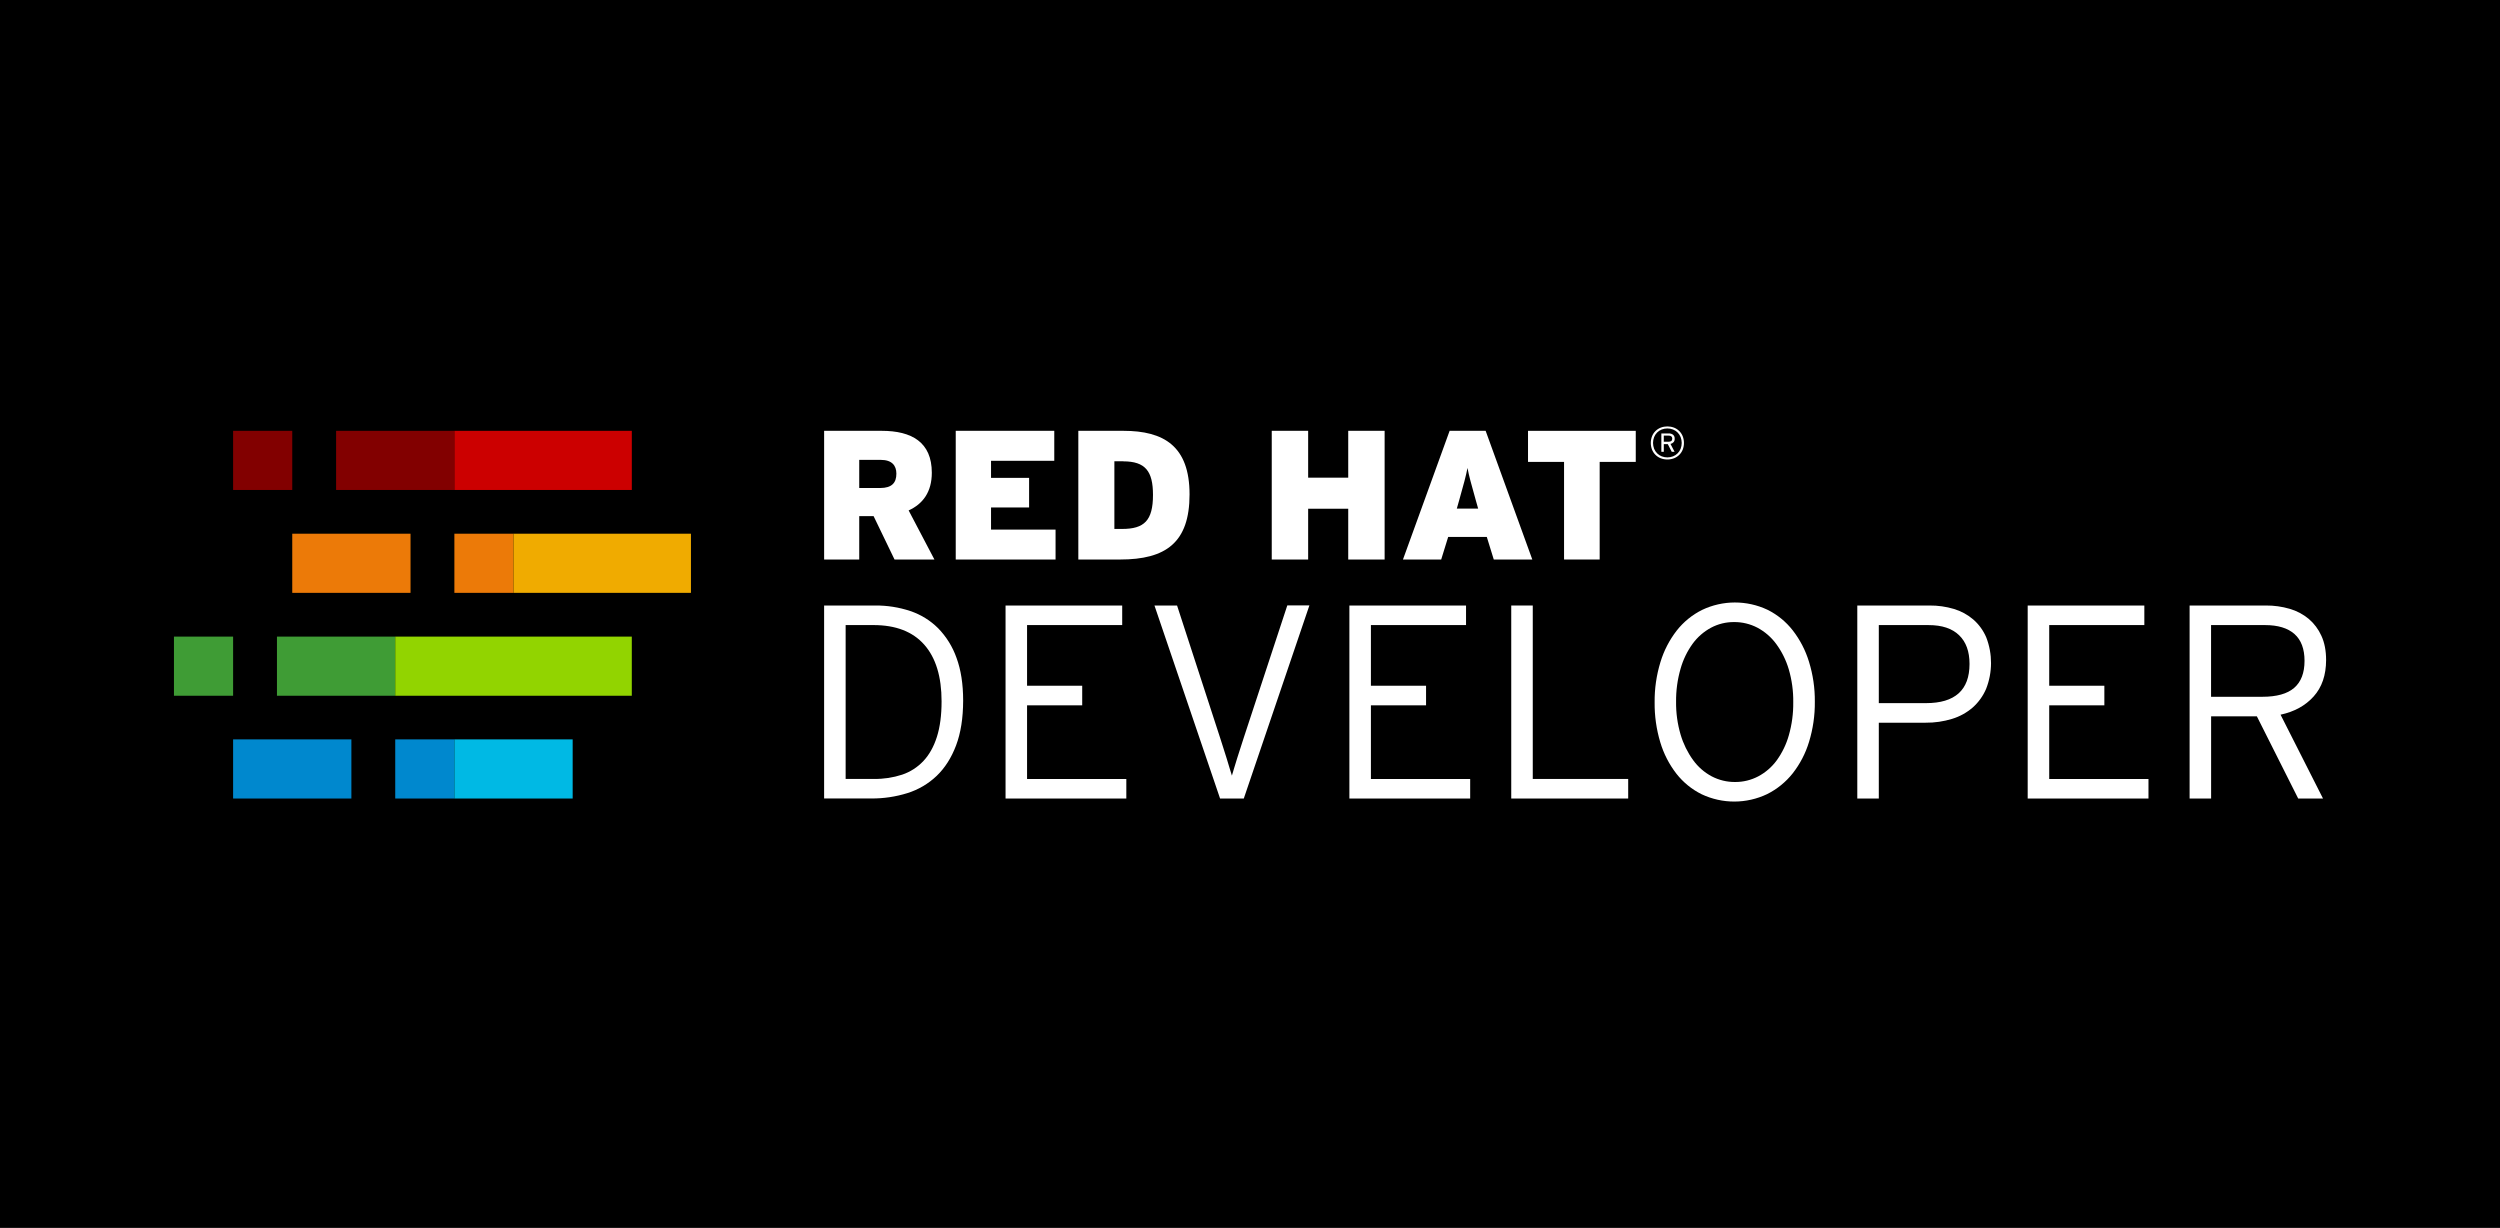
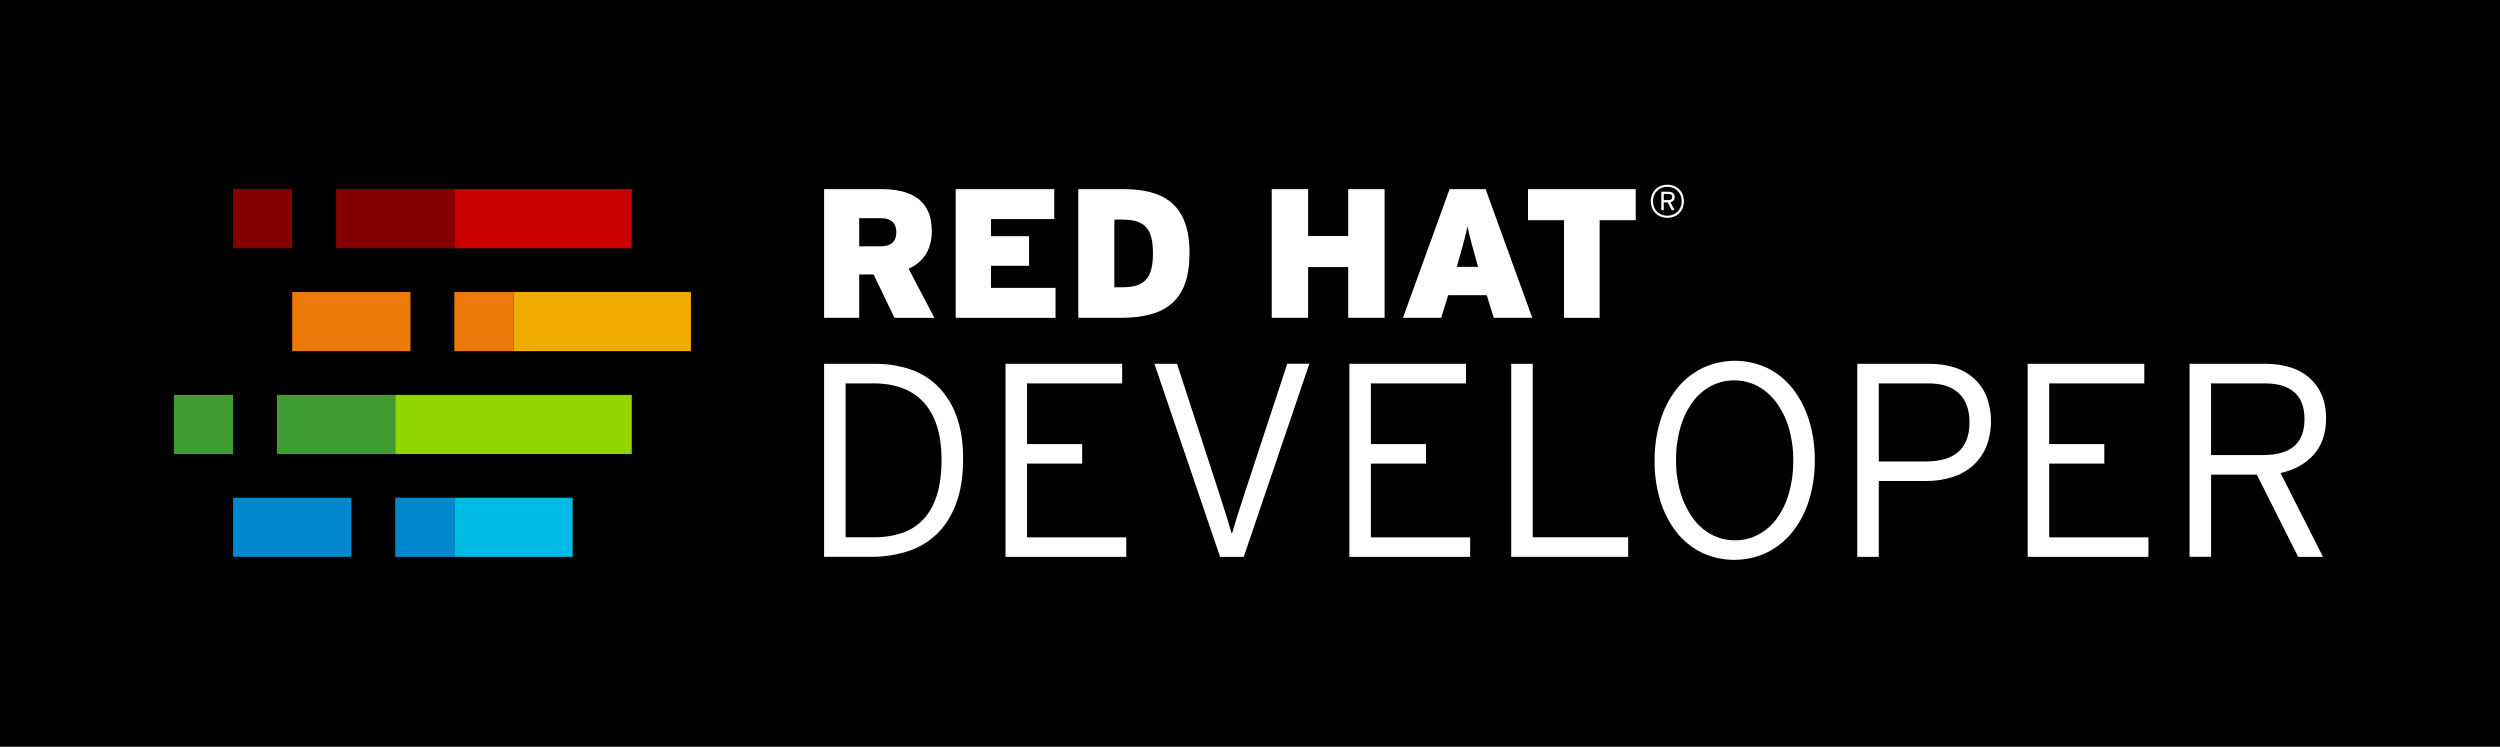
- <svg xmlns="http://www.w3.org/2000/svg" id="Layer_1" data-name="Layer 1" viewBox="0 0 2036 1000">
+ <svg xmlns="http://www.w3.org/2000/svg" id="Layer_1" data-name="Layer 1" viewBox="0 -24.295 2036 608.105">
  <defs>
    <style>.cls-1{fill:#820000;}.cls-2{fill:#ec7a08;}.cls-3{fill:#0088ce;}.cls-4{fill:#3f9c35;}.cls-5{fill:#c00;}.cls-6{fill:#f0ab00;}.cls-7{fill:#00b9e4;}.cls-8{fill:#92d400;}.cls-9{fill:#fff;}</style>
  </defs>
-   <rect width="2036" height="1000" />
-   <rect class="cls-1" x="189.84" y="350.86" width="48.17" height="48.17" />
-   <rect class="cls-2" x="238.01" y="434.65" width="96.33" height="48.17" />
-   <rect class="cls-3" x="189.84" y="602.15" width="96.33" height="48.17" />
-   <rect class="cls-4" x="141.67" y="518.45" width="48.17" height="48.17" />
-   <rect class="cls-1" x="273.72" y="350.86" width="96.33" height="48.17" />
-   <rect class="cls-2" x="370.05" y="434.65" width="48.17" height="48.17" />
-   <rect class="cls-3" x="321.88" y="602.15" width="48.17" height="48.17" />
-   <rect class="cls-4" x="225.55" y="518.45" width="96.33" height="48.17" />
-   <rect class="cls-5" x="370.05" y="350.86" width="144.5" height="48.17" />
-   <rect class="cls-6" x="418.21" y="434.65" width="144.5" height="48.17" />
-   <rect class="cls-7" x="370.05" y="602.15" width="96.33" height="48.17" />
-   <rect class="cls-8" x="321.88" y="518.45" width="192.66" height="48.17" />
-   <path class="cls-9" d="M778.62,607.09q-5.73,15.16-15.83,24.82a60.78,60.78,0,0,1-23.81,14,96.12,96.12,0,0,1-29.42,4.37h-38.4V493.13h41.54a88,88,0,0,1,28.63,4.49,58.35,58.35,0,0,1,22.68,14A65.86,65.86,0,0,1,779,535.8q5.39,14.6,5.39,34.81Q784.35,591.94,778.62,607.09ZM752.69,525q-14.14-15.94-41.32-15.94H688.69v125.3h23.13a70.1,70.1,0,0,0,22.9-3.48A42.29,42.29,0,0,0,752,619.78q7.18-7.63,11-19.65t3.82-28.86Q766.84,541,752.69,525Z" />
-   <path class="cls-9" d="M818.92,650.32V493.13h95v15.94H836.44v49.4h44.91v15.94H836.44v60h80.84v15.94Z" />
-   <path class="cls-9" d="M1012.94,650.32H993.63L940.19,493.13H958.6l35,107.56q1.12,3.59,2.58,8.08t2.81,8.87c.9,2.92,1.72,5.65,2.47,8.19s1.35,4.5,1.8,5.84q.67-2,1.79-6t2.58-8.42q1.46-4.5,2.92-9.1c1-3.06,1.83-5.73,2.58-8l35.25-107.11h18Z" />
-   <path class="cls-9" d="M1098.94,650.32V493.13h95v15.94h-77.47v49.4h44.91v15.94h-44.91v60h80.84v15.94Z" />
-   <path class="cls-9" d="M1230.76,650.32V493.13h17.52V634.38H1326v15.94Z" />
-   <path class="cls-9" d="M1473.28,604.18a78.29,78.29,0,0,1-13.36,25.71,61.81,61.81,0,0,1-20.77,16.84,62.2,62.2,0,0,1-53.33.11,59.83,59.83,0,0,1-20.55-16.73,78.14,78.14,0,0,1-13.14-25.6,109.3,109.3,0,0,1-4.6-32.56,108.1,108.1,0,0,1,4.71-32.67,79.46,79.46,0,0,1,13.25-25.71,60.63,60.63,0,0,1,20.66-16.84,62.17,62.17,0,0,1,53.33-.12A59.78,59.78,0,0,1,1460,513.35a79.65,79.65,0,0,1,13.25,25.6A106.77,106.77,0,0,1,1478,571.5,107.85,107.85,0,0,1,1473.28,604.18Zm-16.5-59.06a66.87,66.87,0,0,0-10.22-20.66,45.78,45.78,0,0,0-15.27-13.25,40.47,40.47,0,0,0-19.09-4.6,39.32,39.32,0,0,0-18.75,4.6,44.93,44.93,0,0,0-14.93,13,64.88,64.88,0,0,0-9.88,20.44A93.32,93.32,0,0,0,1365,571.5a90.92,90.92,0,0,0,3.7,26.83A68.23,68.23,0,0,0,1378.86,619,44.67,44.67,0,0,0,1394,632.25a40.4,40.4,0,0,0,19.09,4.61,39.9,39.9,0,0,0,18.86-4.61,44.47,44.47,0,0,0,15-13,64.94,64.94,0,0,0,9.88-20.44,93.51,93.51,0,0,0,3.59-26.83A91,91,0,0,0,1456.78,545.12Z" />
-   <path class="cls-9" d="M1617.56,560.84a42.78,42.78,0,0,1-10.89,15.27,46.09,46.09,0,0,1-16.84,9.32,70.83,70.83,0,0,1-21.56,3.14H1530.1v61.75h-17.52V493.13h58.84a67.32,67.32,0,0,1,19.87,2.8,43.41,43.41,0,0,1,15.83,8.65,40.08,40.08,0,0,1,10.56,14.7,57.58,57.58,0,0,1-.12,41.54Zm-22.12-43.56q-8.53-8.2-24.7-8.2H1530.1v63.55h38.4q35.47,0,35.48-31.89Q1604,525.47,1595.44,517.28Z" />
-   <path class="cls-9" d="M1651.35,650.32V493.13h95v15.94h-77.47v49.4h44.91v15.94h-44.91v60h80.84v15.94Z" />
-   <path class="cls-9" d="M1884.22,567.22q-10.11,11.23-26.94,14.82l34.58,68.28h-20.21L1838,583.4h-37.27v66.91h-17.52V493.13h62.21a66.89,66.89,0,0,1,19.31,2.69,42.73,42.73,0,0,1,15.5,8.2,39.24,39.24,0,0,1,10.33,13.8q3.82,8.31,3.82,19.75Q1894.33,556,1884.22,567.22Zm-15.61-50.88q-8.2-7.26-23.92-7.27h-44v58.39h41.77q17.52,0,25.93-7.27t8.42-22Q1876.81,523.62,1868.61,516.34Z" />
-   <path class="cls-9" d="M1370.39,366.24a12.52,12.52,0,0,1-7.13,7,15.18,15.18,0,0,1-10.7,0,12.5,12.5,0,0,1-7.13-7,15.32,15.32,0,0,1,0-11,12.5,12.5,0,0,1,7.13-7,15.27,15.27,0,0,1,10.7,0,12.52,12.52,0,0,1,7.13,7,15.32,15.32,0,0,1,0,11Zm-1.7-10.31a11,11,0,0,0-6.18-6.14,12.78,12.78,0,0,0-9.21,0,11,11,0,0,0-6.17,6.14,13.18,13.18,0,0,0,0,9.58,11.1,11.1,0,0,0,2.47,3.72,11.24,11.24,0,0,0,3.7,2.42,12.78,12.78,0,0,0,9.21,0,11,11,0,0,0,6.18-6.14,13.26,13.26,0,0,0,0-9.58Zm-5.73,4.15a4.63,4.63,0,0,1-2.51,1.46l3.33,6.4h-2.32l-3.22-6.25H1355v6.25h-2V353h6.07a5.47,5.47,0,0,1,3.41,1,3.83,3.83,0,0,1,1.38,3.25A4.1,4.1,0,0,1,1363,360.08Zm-1.8-4.68a3.26,3.26,0,0,0-2.17-.63h-4v5h3.75q3.14,0,3.14-2.51A2.37,2.37,0,0,0,1361.17,355.4Z" />
-   <path class="cls-9" d="M728.51,455.67l-17.06-35.34H699.76v35.34H671.17V350.86H718c24.55,0,40.87,9.28,40.87,34.14,0,15.72-7.34,25.45-18.87,30.69l21,40Zm-11.23-81.15H699.76v22.91h17.07c9.44,0,13.18-4.19,13.18-11.68C730,379.16,726.41,374.52,717.28,374.52Z" />
-   <path class="cls-9" d="M778.35,455.67V350.86H858.6v24.4H807.1v13.93h31v24.1h-31v18h52.55v24.41Z" />
-   <path class="cls-9" d="M912.19,455.67h-34V350.86h36.68c32.94,0,53.9,12.43,53.9,51.8S949.32,455.67,912.19,455.67Zm2.55-80h-7.19v55.1h6.29c18.12,0,25.15-6.89,25.15-27.7C939,383.8,932.85,375.72,914.74,375.72Z" />
-   <path class="cls-9" d="M1098,455.67V414.34h-32.64v41.32h-29.65V350.86h29.65V389H1098V350.86h29.64v104.8Z" />
-   <path class="cls-9" d="M1216.53,455.67l-5.69-18.41h-31.44l-5.69,18.41h-31.14l38-104.8h29.34l38,104.8Zm-14.67-48.36c-3.75-13.47-5.39-19.16-6.74-26.2-1.35,7-3,12.87-6.74,26.2l-1.95,6.88h17.37Z" />
-   <path class="cls-9" d="M1302.77,376.17v79.5h-29v-79.5h-29.35v-25.3h87.74v25.3Z" />
+   <rect width="2036" height="608.105" y="-24.295" />
+   <g transform="matrix(1, 0, 0, 1, -0.024943, -221.1235)">
+     <rect class="cls-1" x="189.84" y="350.86" width="48.17" height="48.17" />
+     <rect class="cls-2" x="238.01" y="434.65" width="96.33" height="48.17" />
+     <rect class="cls-3" x="189.84" y="602.15" width="96.33" height="48.17" />
+     <rect class="cls-4" x="141.67" y="518.45" width="48.17" height="48.17" />
+     <rect class="cls-1" x="273.72" y="350.86" width="96.33" height="48.17" />
+     <rect class="cls-2" x="370.05" y="434.65" width="48.17" height="48.17" />
+     <rect class="cls-3" x="321.88" y="602.15" width="48.17" height="48.17" />
+     <rect class="cls-4" x="225.55" y="518.45" width="96.33" height="48.17" />
+     <rect class="cls-5" x="370.05" y="350.86" width="144.5" height="48.17" />
+     <rect class="cls-6" x="418.21" y="434.65" width="144.5" height="48.17" />
+     <rect class="cls-7" x="370.05" y="602.15" width="96.33" height="48.17" />
+     <rect class="cls-8" x="321.88" y="518.45" width="192.66" height="48.17" />
+     <path class="cls-9" d="M 778.62 607.09 C 774.8 617.197 769.523 625.47 762.79 631.91 C 756.033 638.342 747.886 643.132 738.98 645.91 C 729.459 648.884 719.534 650.359 709.56 650.28 L 671.16 650.28 L 671.16 493.13 L 712.7 493.13 C 722.426 493.034 732.1 494.551 741.33 497.62 C 749.869 500.474 757.631 505.266 764.01 511.62 C 770.709 518.492 775.825 526.744 779 535.8 C 782.593 545.533 784.39 557.137 784.39 570.61 C 784.363 584.83 782.44 596.99 778.62 607.09 Z M 752.69 525 C 743.263 514.373 729.49 509.06 711.37 509.06 L 688.69 509.06 L 688.69 634.36 L 711.82 634.36 C 719.594 634.478 727.332 633.302 734.72 630.88 C 741.305 628.656 747.24 624.844 752 619.78 C 756.787 614.693 760.453 608.143 763 600.13 C 765.547 592.117 766.82 582.497 766.82 571.27 C 766.833 551.09 762.123 535.667 752.69 525 Z" />
+     <path class="cls-9" d="M 818.92 650.32 L 818.92 493.13 L 913.92 493.13 L 913.92 509.07 L 836.44 509.07 L 836.44 558.47 L 881.35 558.47 L 881.35 574.41 L 836.44 574.41 L 836.44 634.41 L 917.28 634.41 L 917.28 650.35 Z" />
+     <path class="cls-9" d="M 1012.94 650.32 L 993.63 650.32 L 940.19 493.13 L 958.6 493.13 L 993.6 600.69 C 994.347 603.083 995.207 605.777 996.18 608.77 C 997.153 611.763 998.09 614.72 998.99 617.64 C 999.89 620.56 1000.71 623.29 1001.46 625.83 C 1002.21 628.37 1002.81 630.33 1003.26 631.67 C 1003.707 630.337 1004.303 628.337 1005.05 625.67 C 1005.797 623.003 1006.657 620.197 1007.63 617.25 C 1008.603 614.25 1009.577 611.217 1010.55 608.15 C 1011.55 605.09 1012.38 602.42 1013.13 600.15 L 1048.38 493.04 L 1066.38 493.04 Z" />
+     <path class="cls-9" d="M 1098.94 650.32 L 1098.94 493.13 L 1193.94 493.13 L 1193.94 509.07 L 1116.47 509.07 L 1116.47 558.47 L 1161.38 558.47 L 1161.38 574.41 L 1116.47 574.41 L 1116.47 634.41 L 1197.31 634.41 L 1197.31 650.35 Z" />
+     <path class="cls-9" d="M 1230.76 650.32 L 1230.76 493.13 L 1248.28 493.13 L 1248.28 634.38 L 1326 634.38 L 1326 650.32 Z" />
+     <path class="cls-9" d="M 1473.28 604.18 C 1470.465 613.507 1465.934 622.226 1459.92 629.89 C 1454.308 636.952 1447.219 642.699 1439.15 646.73 C 1422.292 654.772 1402.711 654.813 1385.82 646.84 C 1377.806 642.869 1370.783 637.153 1365.27 630.11 C 1359.343 622.464 1354.887 613.783 1352.13 604.51 C 1348.964 593.951 1347.413 582.973 1347.53 571.95 C 1347.418 560.883 1349.007 549.865 1352.24 539.28 C 1355.047 529.972 1359.538 521.257 1365.49 513.57 C 1371.042 506.494 1378.099 500.741 1386.15 496.73 C 1403.006 488.68 1422.588 488.636 1439.48 496.61 C 1447.485 500.586 1454.498 506.306 1460 513.35 C 1465.937 521.006 1470.427 529.682 1473.25 538.95 C 1476.505 549.49 1478.108 560.47 1478 571.5 C 1478.113 582.571 1476.521 593.594 1473.28 604.18 Z M 1456.78 545.12 C 1454.595 537.694 1451.137 530.703 1446.56 524.46 C 1442.521 518.961 1437.304 514.434 1431.29 511.21 C 1425.401 508.133 1418.844 506.553 1412.2 506.61 C 1405.665 506.561 1399.221 508.142 1393.45 511.21 C 1387.569 514.379 1382.468 518.821 1378.52 524.21 C 1374.051 530.39 1370.706 537.309 1368.64 544.65 C 1366.127 553.375 1364.901 562.421 1365 571.5 C 1364.887 580.578 1366.134 589.622 1368.7 598.33 C 1370.891 605.746 1374.327 612.736 1378.86 619 C 1382.833 624.51 1388.011 629.042 1394 632.25 C 1399.887 635.333 1406.444 636.917 1413.09 636.86 C 1419.66 636.9 1426.139 635.316 1431.95 632.25 C 1437.866 629.102 1442.993 624.658 1446.95 619.25 C 1451.418 613.07 1454.762 606.151 1456.83 598.81 C 1459.322 590.088 1460.531 581.05 1460.42 571.98 C 1460.554 562.895 1459.327 553.841 1456.78 545.12 Z" />
+     <path class="cls-9" d="M 1617.56 560.84 C 1615.104 566.673 1611.385 571.888 1606.67 576.11 C 1601.775 580.367 1596.037 583.543 1589.83 585.43 C 1582.848 587.582 1575.576 588.642 1568.27 588.57 L 1530.1 588.57 L 1530.1 650.32 L 1512.58 650.32 L 1512.58 493.13 L 1571.42 493.13 C 1578.146 493.065 1584.844 494.009 1591.29 495.93 C 1597.114 497.673 1602.507 500.62 1607.12 504.58 C 1611.715 508.611 1615.327 513.639 1617.68 519.28 C 1622.81 532.659 1622.767 547.471 1617.56 560.82 Z M 1595.44 517.28 C 1589.753 511.813 1581.52 509.08 1570.74 509.08 L 1530.1 509.08 L 1530.1 572.63 L 1568.5 572.63 C 1592.147 572.63 1603.973 562 1603.98 540.74 C 1603.993 530.56 1601.147 522.74 1595.44 517.28 Z" />
+     <path class="cls-9" d="M 1651.35 650.32 L 1651.35 493.13 L 1746.35 493.13 L 1746.35 509.07 L 1668.88 509.07 L 1668.88 558.47 L 1713.79 558.47 L 1713.79 574.41 L 1668.88 574.41 L 1668.88 634.41 L 1749.72 634.41 L 1749.72 650.35 Z" />
+     <path class="cls-9" d="M 1884.22 567.22 C 1877.48 574.707 1868.5 579.647 1857.28 582.04 L 1891.86 650.32 L 1871.65 650.32 L 1838 583.4 L 1800.73 583.4 L 1800.73 650.31 L 1783.21 650.31 L 1783.21 493.13 L 1845.42 493.13 C 1851.953 493.079 1858.459 493.985 1864.73 495.82 C 1870.408 497.452 1875.686 500.245 1880.23 504.02 C 1884.654 507.797 1888.182 512.511 1890.56 517.82 C 1893.107 523.36 1894.38 529.943 1894.38 537.57 C 1894.347 549.857 1890.96 559.74 1884.22 567.22 Z M 1868.61 516.34 C 1863.143 511.5 1855.17 509.077 1844.69 509.07 L 1800.69 509.07 L 1800.69 567.46 L 1842.46 567.46 C 1854.14 567.46 1862.783 565.037 1868.39 560.19 C 1873.997 555.343 1876.803 548.01 1876.81 538.19 C 1876.81 528.477 1874.077 521.193 1868.61 516.34 Z" />
+     <path class="cls-9" d="M 1370.39 366.24 C 1369.088 369.462 1366.505 371.997 1363.26 373.24 C 1359.812 374.539 1356.008 374.539 1352.56 373.24 C 1349.314 371.999 1346.73 369.463 1345.43 366.24 C 1344.068 362.7 1344.068 358.78 1345.43 355.24 C 1346.73 352.017 1349.314 349.481 1352.56 348.24 C 1356.01 346.949 1359.81 346.949 1363.26 348.24 C 1366.505 349.483 1369.088 352.018 1370.39 355.24 C 1371.752 358.78 1371.752 362.7 1370.39 366.24 Z M 1368.69 355.93 C 1367.563 353.12 1365.327 350.899 1362.51 349.79 C 1359.547 348.645 1356.263 348.645 1353.3 349.79 C 1350.487 350.901 1348.255 353.122 1347.13 355.93 C 1345.928 359.01 1345.928 362.43 1347.13 365.51 C 1347.693 366.905 1348.533 368.17 1349.6 369.23 C 1350.661 370.274 1351.919 371.096 1353.3 371.65 C 1356.263 372.795 1359.547 372.795 1362.51 371.65 C 1365.327 370.541 1367.563 368.32 1368.69 365.51 C 1369.884 362.428 1369.884 359.012 1368.69 355.93 Z M 1362.96 360.08 C 1362.302 360.823 1361.422 361.335 1360.45 361.54 L 1363.78 367.94 L 1361.46 367.94 L 1358.24 361.69 L 1355 361.69 L 1355 367.94 L 1353 367.94 L 1353 353 L 1359.07 353 C 1360.286 352.945 1361.486 353.296 1362.48 354 C 1363.442 354.794 1363.957 356.007 1363.86 357.25 C 1363.935 358.267 1363.629 359.277 1363 360.08 Z M 1361.16 355.4 C 1360.535 354.938 1359.765 354.715 1358.99 354.77 L 1354.99 354.77 L 1354.99 359.77 L 1358.74 359.77 C 1360.833 359.77 1361.88 358.933 1361.88 357.26 C 1361.928 356.566 1361.668 355.886 1361.17 355.4 Z" />
+     <path class="cls-9" d="M 728.51 455.67 L 711.45 420.33 L 699.76 420.33 L 699.76 455.67 L 671.17 455.67 L 671.17 350.86 L 718 350.86 C 742.55 350.86 758.87 360.14 758.87 385 C 758.87 400.72 751.53 410.45 740 415.69 L 761 455.69 Z M 717.28 374.52 L 699.76 374.52 L 699.76 397.43 L 716.83 397.43 C 726.27 397.43 730.01 393.24 730.01 385.75 C 730 379.16 726.41 374.52 717.28 374.52 Z" />
+     <path class="cls-9" d="M 778.35 455.67 L 778.35 350.86 L 858.6 350.86 L 858.6 375.26 L 807.1 375.26 L 807.1 389.19 L 838.1 389.19 L 838.1 413.29 L 807.1 413.29 L 807.1 431.29 L 859.65 431.29 L 859.65 455.7 Z" />
+     <path class="cls-9" d="M 912.19 455.67 L 878.19 455.67 L 878.19 350.86 L 914.87 350.86 C 947.81 350.86 968.77 363.29 968.77 402.66 C 968.77 442.03 949.32 455.67 912.19 455.67 Z M 914.74 375.67 L 907.55 375.67 L 907.55 430.77 L 913.84 430.77 C 931.96 430.77 938.99 423.88 938.99 403.07 C 939 383.8 932.85 375.72 914.74 375.72 Z" />
+     <path class="cls-9" d="M 1098 455.67 L 1098 414.34 L 1065.36 414.34 L 1065.36 455.66 L 1035.71 455.66 L 1035.71 350.86 L 1065.36 350.86 L 1065.36 389 L 1098 389 L 1098 350.86 L 1127.64 350.86 L 1127.64 455.66 Z" />
+     <path class="cls-9" d="M 1216.53 455.67 L 1210.84 437.26 L 1179.4 437.26 L 1173.71 455.67 L 1142.57 455.67 L 1180.57 350.87 L 1209.91 350.87 L 1247.91 455.67 Z M 1201.86 407.31 C 1198.11 393.84 1196.47 388.15 1195.12 381.11 C 1193.77 388.11 1192.12 393.98 1188.38 407.31 L 1186.43 414.19 L 1203.8 414.19 Z" />
+     <path class="cls-9" d="M 1302.77 376.17 L 1302.77 455.67 L 1273.77 455.67 L 1273.77 376.17 L 1244.42 376.17 L 1244.42 350.87 L 1332.16 350.87 L 1332.16 376.17 Z" />
+   </g>
</svg>
